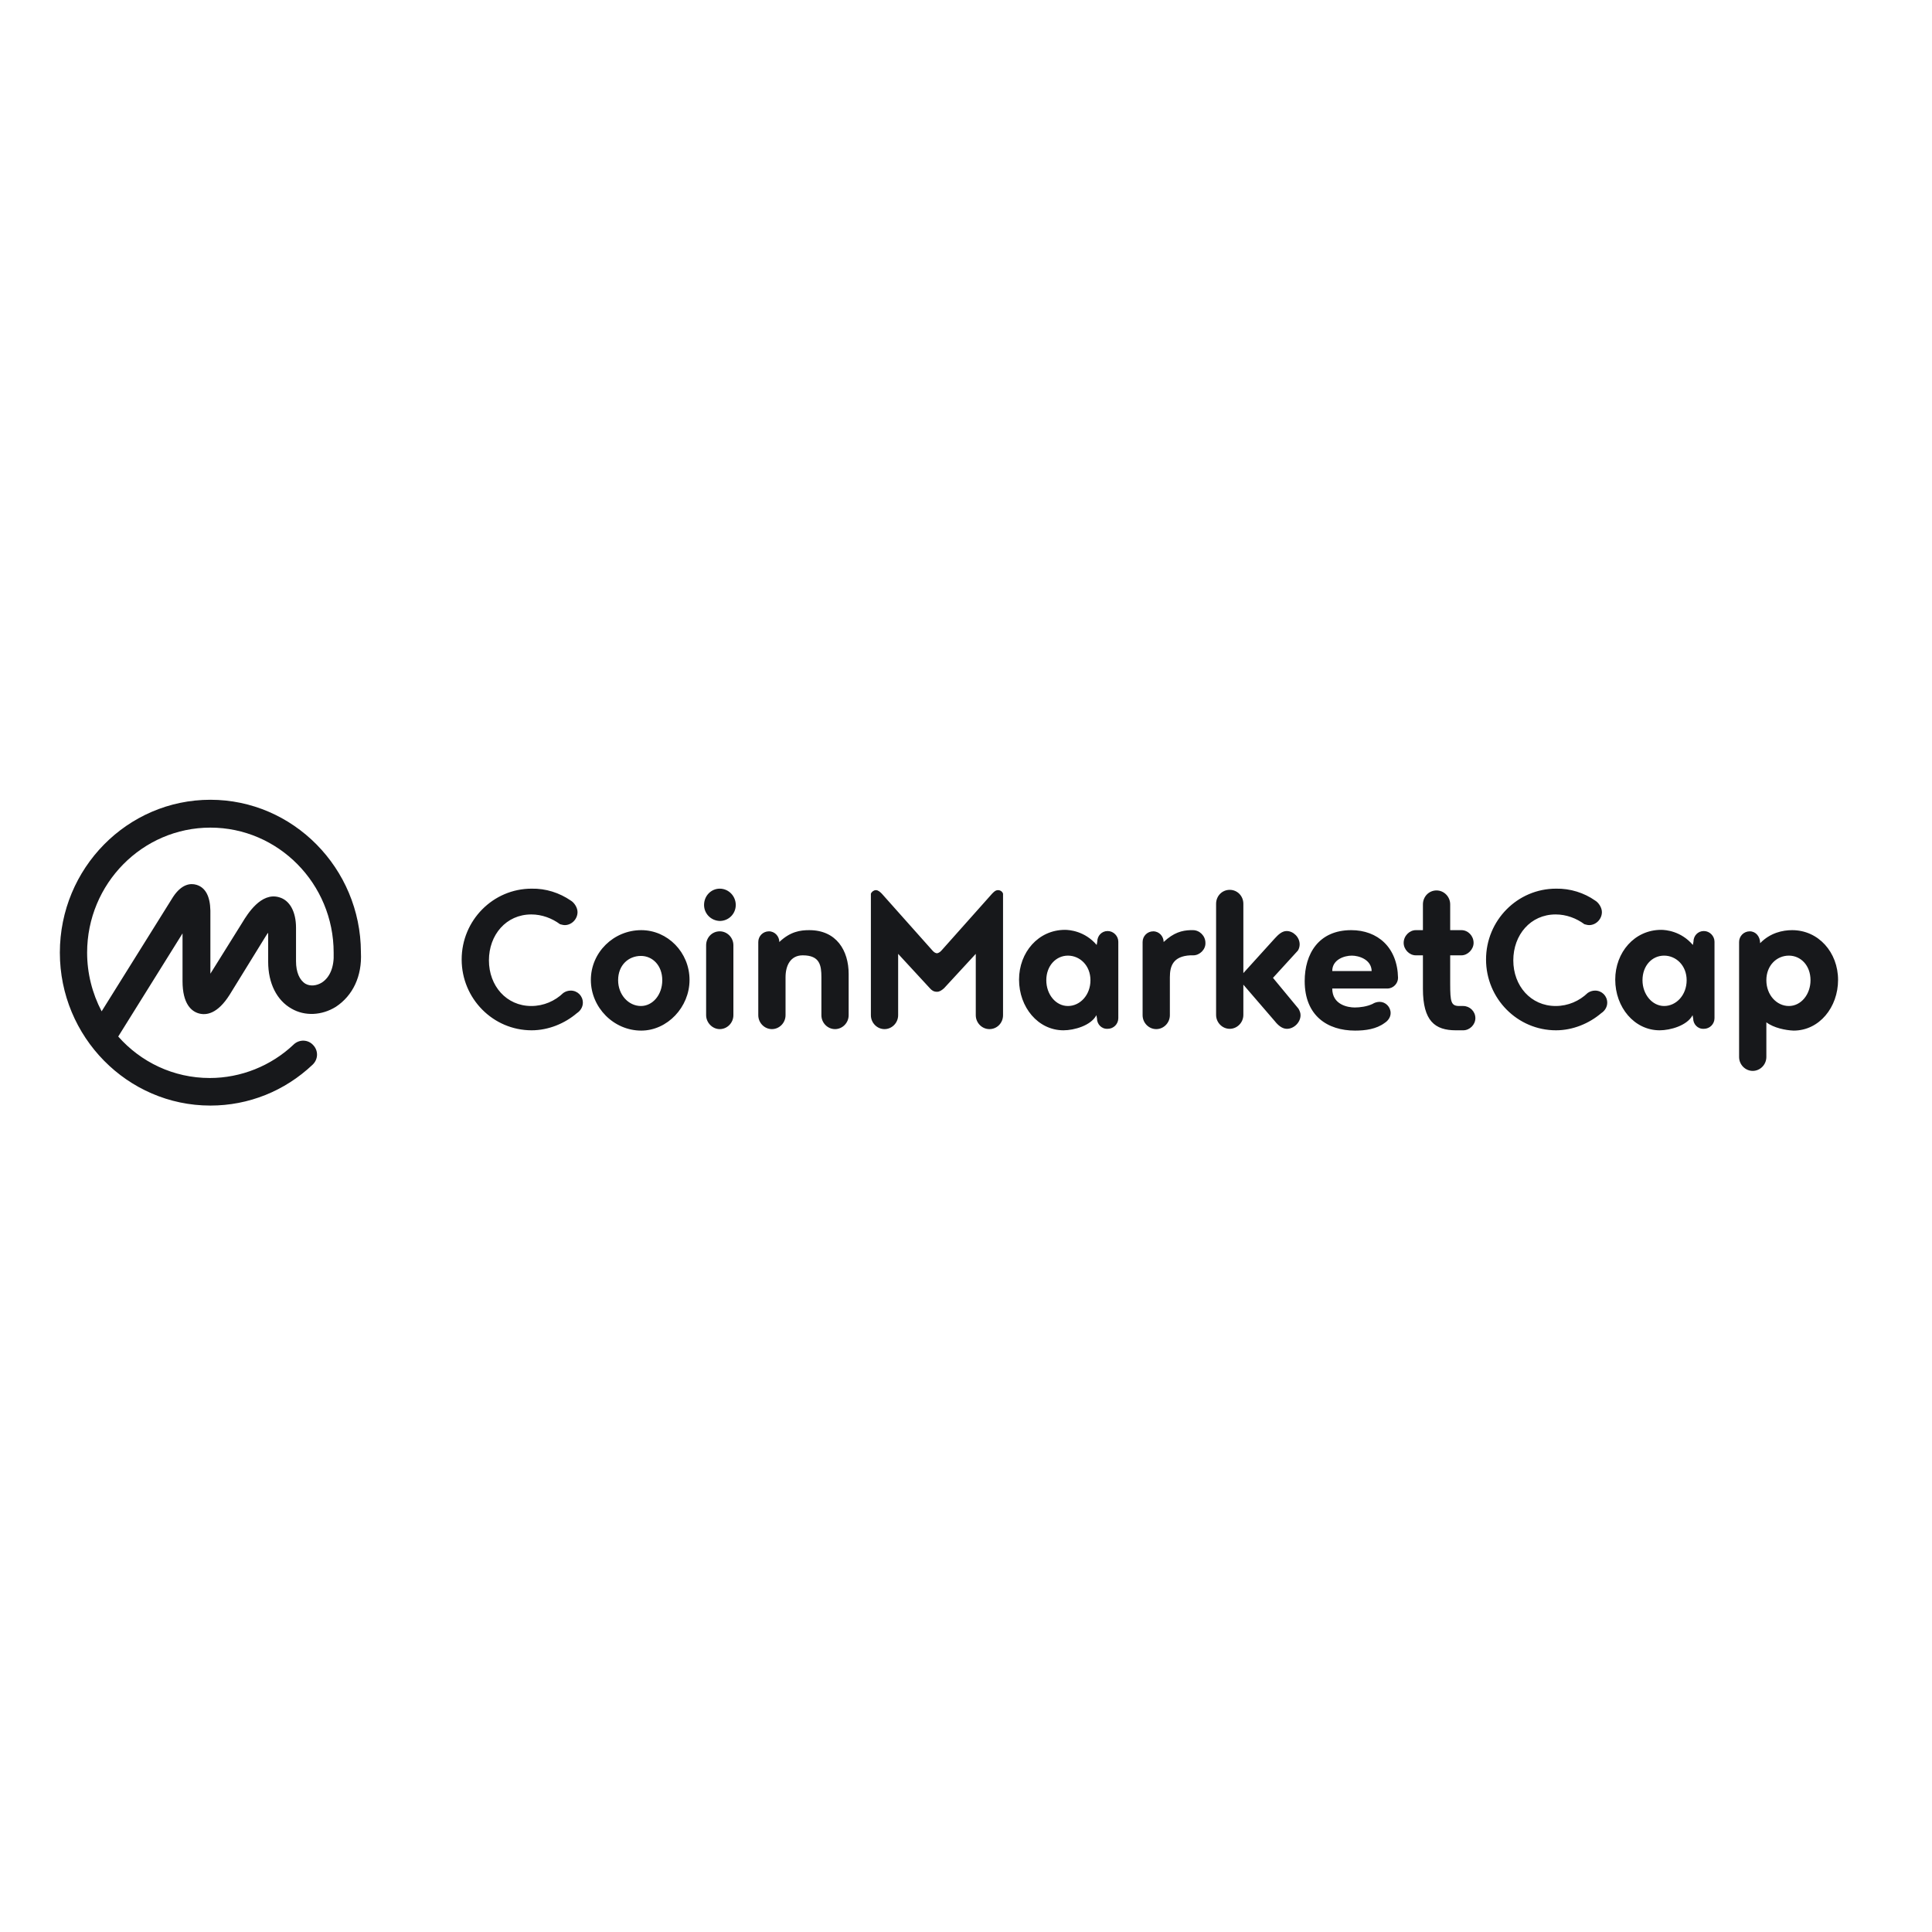
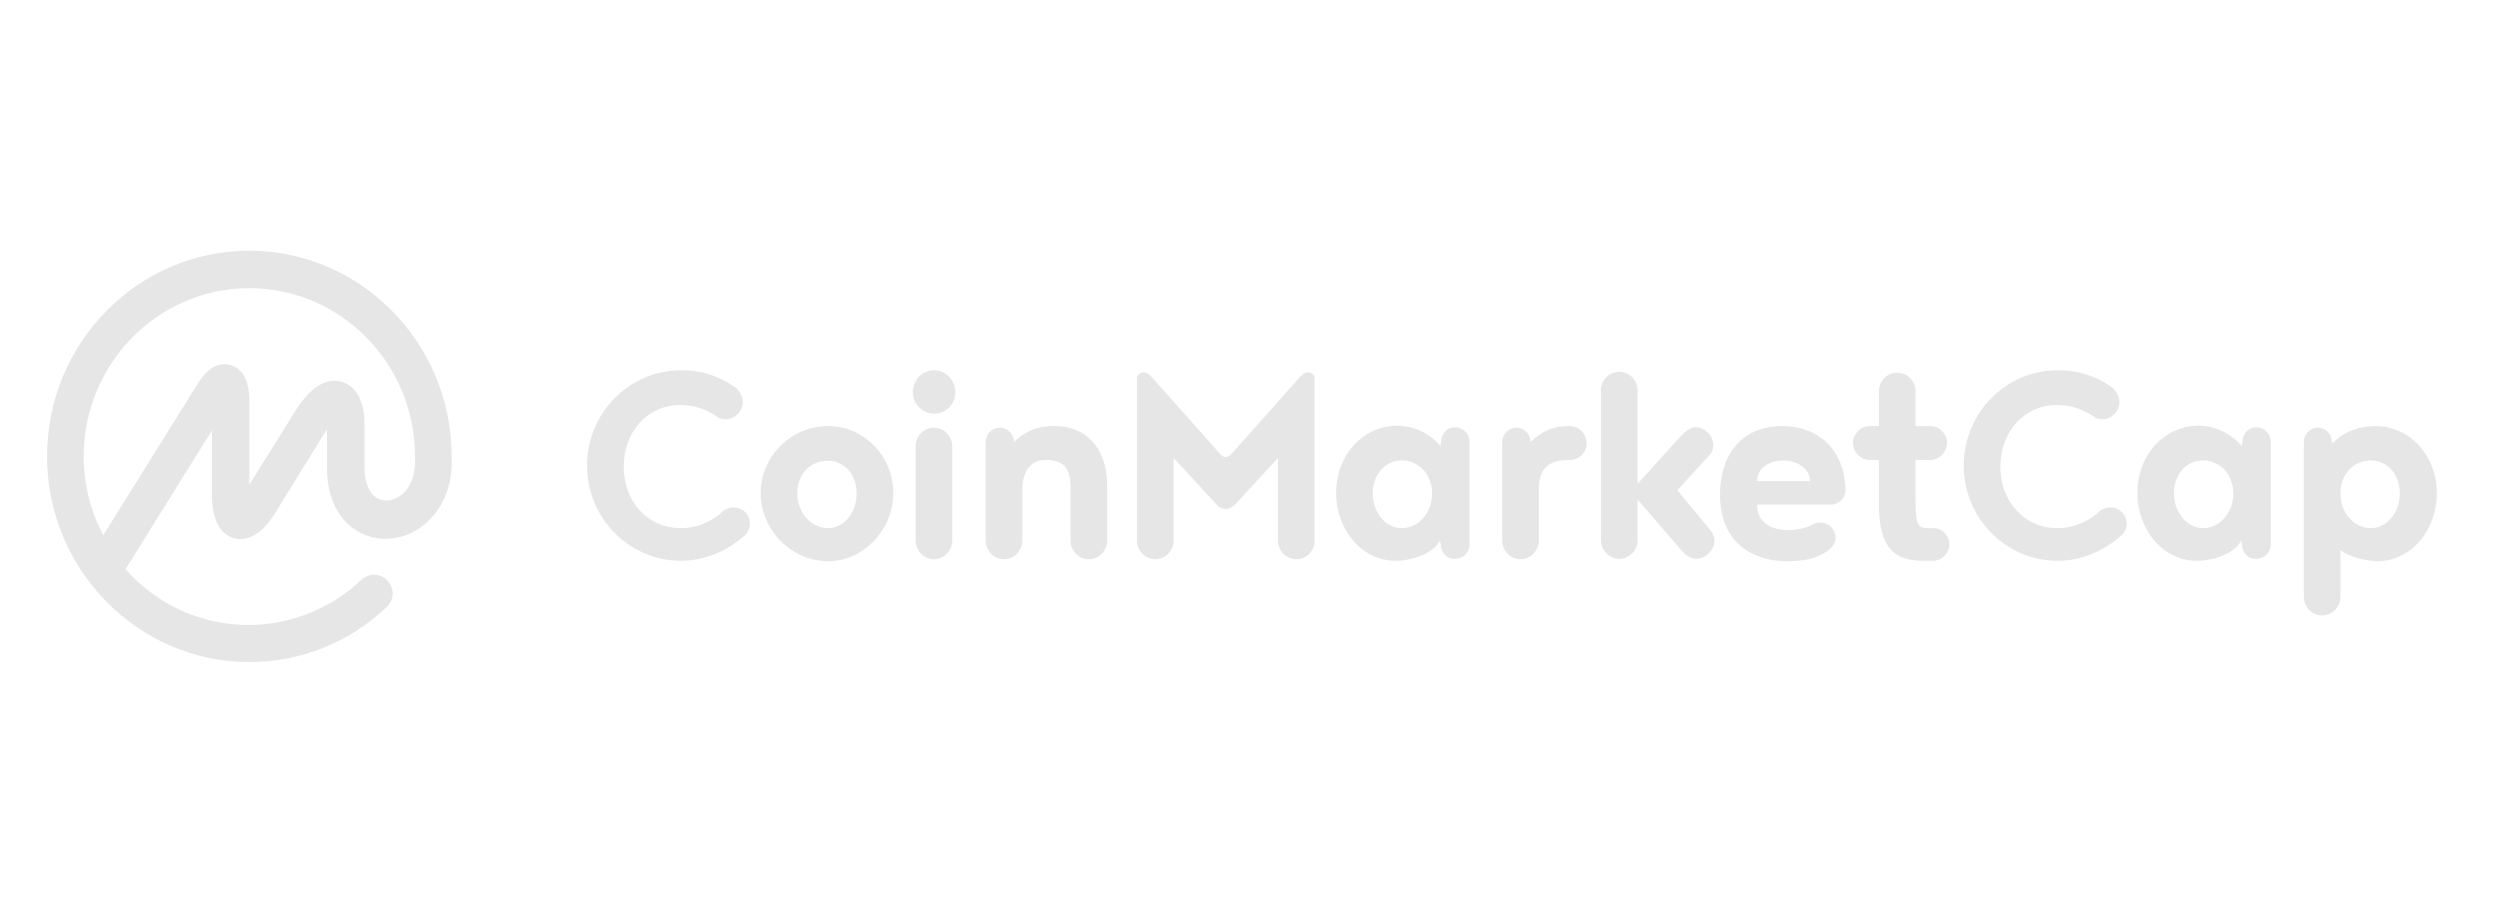
- <svg xmlns="http://www.w3.org/2000/svg" version="1.1" id="layer" x="0px" y="0px" viewBox="0 0 652 652" style="enable-background:new 0 0 652 652;" xml:space="preserve">
-   <style type="text/css">
- 	.st0{fill:#17181B;}
- </style>
-   <g>
-     <path class="st0" d="M108.6,331.6c-1.8,1.1-3.9,1.3-5.5,0.4c-2-1.2-3.2-3.9-3.2-7.6v-11.3c0-5.4-2.1-9.3-5.7-10.3   c-6.1-1.8-10.7,5.7-12.4,8.5L71,328.6v-21.3c-0.1-4.9-1.7-7.8-4.7-8.7c-2-0.6-5-0.3-7.9,4.1l-24.1,38.6c-3.2-6.1-4.9-12.9-4.9-19.8   c0-23.3,18.7-42.2,41.6-42.2s41.6,18.9,41.6,42.2c0,0,0,0.1,0,0.1c0,0,0,0.1,0,0.1C112.8,326.2,111.4,329.8,108.6,331.6   L108.6,331.6z M121.8,321.5L121.8,321.5v-0.1l0-0.1c-0.1-28.3-22.9-51.4-50.8-51.4c-28,0-50.8,23.1-50.8,51.6   c0,28.4,22.8,51.6,50.8,51.6c12.9,0,25.1-4.9,34.5-13.8c1.9-1.8,2-4.7,0.2-6.6c-1.7-1.9-4.6-2-6.5-0.3c0,0,0,0-0.1,0.1   c-7.6,7.2-17.8,11.3-28.3,11.3c-12.3,0-23.3-5.4-30.9-14l21.7-34.8v16.1c0,7.7,3,10.2,5.5,10.9c2.5,0.7,6.3,0.2,10.4-6.3l11.9-19.3   c0.4-0.6,0.7-1.2,1.1-1.6v9.8c0,7.2,2.9,13,7.9,15.8c4.5,2.6,10.2,2.3,14.9-0.6C119.1,336,122.2,329.4,121.8,321.5z M192.6,303.9   c1.2,0.7,2.3,2.4,2.3,3.9c0,2.4-2,4.4-4.3,4.4c-0.6,0-1.1-0.2-1.6-0.3c-2.7-2-6.1-3.3-9.7-3.3c-8.5,0-14.3,6.9-14.3,15.5   c0,8.6,5.9,15.4,14.3,15.4c4.2,0,8-1.7,10.8-4.4c0.7-0.5,1.6-0.8,2.5-0.8c2.3,0,4.1,1.8,4.1,4.1c0,1.5-0.9,2.8-2,3.5   c-4.1,3.5-9.6,5.8-15.3,5.8c-13,0-23.6-10.7-23.6-23.9s10.6-23.9,23.6-23.9C184.2,299.8,188.8,301.3,192.6,303.9z M216.4,313.9   c8.9,0,16.3,7.5,16.3,16.8c0,9.2-7.5,17.1-16.3,17.1c-9.3,0-17-7.8-17-17.1C199.4,321.4,207.1,313.9,216.4,313.9z M216.3,339.5   c3.9,0,7.2-3.7,7.2-8.7c0-5-3.3-8.2-7.2-8.2c-4.2,0-7.7,3.1-7.7,8.2C208.6,335.7,212.1,339.5,216.3,339.5z M238.3,342.6V319   c0-2.6,2-4.7,4.6-4.7c2.5,0,4.6,2.1,4.6,4.7v23.6c0,2.6-2.1,4.7-4.6,4.7S238.3,345.1,238.3,342.6z M237.6,305.4   c0-3.1,2.4-5.5,5.3-5.5c3,0,5.4,2.5,5.4,5.5c0,3-2.4,5.4-5.4,5.4C239.9,310.7,237.6,308.3,237.6,305.4z M265.1,329.8v12.8   c0,2.6-2.1,4.7-4.6,4.7c-2.5,0-4.6-2.1-4.6-4.7v-24.7c0-2,1.6-3.6,3.6-3.6c2,0,3.5,1.7,3.5,3.6c3.7-3.5,7-4,10.1-4   c9.2,0,13.3,6.9,13.3,14.8v13.9c0,2.6-2.1,4.7-4.6,4.7s-4.6-2.1-4.6-4.7v-12.8c0-4-0.5-7.4-6.3-7.4   C266.8,322.4,265.1,325.8,265.1,329.8L265.1,329.8z M316.2,334.7c-1.1,0-1.8-0.5-2.4-1.2l-10.7-11.6v20.7c0,2.6-2.1,4.7-4.6,4.7   c-2.5,0-4.6-2.1-4.6-4.7v-41c0.3-0.7,1-1.2,1.7-1.2c0.8,0,1.5,0.7,2,1.2l17.1,19.2c0.5,0.6,1.1,0.9,1.5,0.9c0.3,0,1-0.3,1.5-0.9   l17.1-19.2c0.5-0.5,1.1-1.2,2-1.2c0.8,0,1.5,0.5,1.7,1.2v41c0,2.6-2,4.7-4.6,4.7c-2.5,0-4.6-2.1-4.6-4.7v-20.7l-10.7,11.6   C317.8,334.2,317.1,334.7,316.2,334.7L316.2,334.7z M360.4,339.5c4.1,0,7.6-3.7,7.6-8.7c0-5-3.6-8.3-7.6-8.3s-7.3,3.4-7.3,8.3   C353.1,335.6,356.3,339.5,360.4,339.5z M370.2,343.7l-0.2-1.1c-1.8,3.5-7.5,5.1-11.1,5.1c-8.6,0-15-7.8-15-17.1   c0-9.2,6.5-16.8,15.5-16.8c1.5,0,6.7,0.4,10.7,5.1l0.2-1.1c0-2,1.5-3.6,3.5-3.6c2,0,3.6,1.7,3.6,3.6v25.8c0,2-1.6,3.6-3.6,3.6   C371.7,347.3,370.2,345.6,370.2,343.7L370.2,343.7z M402.7,322.4h-1c-5.8,0.3-6.9,3.6-6.9,7.4v12.8c0,2.6-2.1,4.7-4.6,4.7   c-2.5,0-4.6-2.1-4.6-4.7v-24.7c0-2,1.6-3.6,3.6-3.6s3.5,1.7,3.5,3.6c3.4-3.2,6.2-3.9,9-4h0.9c2.2,0,4.2,1.9,4.2,4.3   C406.9,320.4,404.9,322.4,402.7,322.4L402.7,322.4z M438.2,340.4c0.4,0.7,0.7,1.4,0.7,2.2c0,2.4-2.2,4.6-4.6,4.6   c-1.6,0-3-1.2-4.1-2.6l-10.6-12.3v10.2c0,2.6-2.1,4.7-4.6,4.7s-4.6-2.1-4.6-4.7v-37.5c0-2.6,2-4.7,4.6-4.7s4.6,2.1,4.6,4.7v23.4   l10.6-11.7c1.1-1.2,2.4-2.5,4-2.5c2.3,0,4.4,2.1,4.4,4.5c0,0.7-0.2,1.5-0.6,2.1l-8.4,9.2L438.2,340.4L438.2,340.4z M456.2,322.5   c-2.5,0-6.6,1.3-6.6,5.2h13.3C462.8,323.8,458.6,322.5,456.2,322.5L456.2,322.5z M468.2,333.6h-18.6c0,5.5,5.3,6.4,7.6,6.4   c1.7,0,4.1-0.3,6-1.2c0.6-0.4,1.5-0.7,2.4-0.7c2,0,3.7,1.7,3.7,3.8c0,1.4-0.9,2.6-2,3.3c-2.8,2.1-6.5,2.6-10,2.6   c-9.3,0-17-5-17-16.7c0-9.2,4.7-17.2,15.7-17.2c8.9,0,15.6,5.8,15.8,16.1C471.8,331.9,470.2,333.6,468.2,333.6L468.2,333.6z    M493.8,347.7h-2.5c-7,0-11.1-3.1-11.1-14v-11.3h-2.4c-2.2,0-4.1-2-4.1-4.2c0-2.4,2-4.3,4.1-4.3h2.4v-8.7c0-2.6,2-4.7,4.6-4.7   c2.5,0,4.6,2.1,4.6,4.7v8.7h3.8c2.2,0,4.1,1.9,4.1,4.3c0,2.2-2,4.2-4.1,4.2h-3.8v9.5c0,6.3,0.3,7.6,3.1,7.6h1.3   c2.2,0,4.1,1.8,4.1,4.1C497.9,345.8,496,347.7,493.8,347.7L493.8,347.7z M538.3,303.9c1.2,0.7,2.3,2.4,2.3,3.9c0,2.4-2,4.4-4.3,4.4   c-0.6,0-1.1-0.2-1.6-0.3c-2.7-2-6.1-3.3-9.7-3.3c-8.5,0-14.3,6.9-14.3,15.5c0,8.6,5.9,15.4,14.3,15.4c4.2,0,8-1.7,10.8-4.4   c0.7-0.5,1.6-0.8,2.5-0.8c2.3,0,4.1,1.8,4.1,4.1c0,1.5-0.9,2.8-2,3.5c-4.1,3.5-9.6,5.8-15.3,5.8c-13,0-23.6-10.7-23.6-23.9   s10.6-23.9,23.6-23.9C529.9,299.8,534.6,301.3,538.3,303.9L538.3,303.9z M561.6,339.5c4.1,0,7.6-3.7,7.6-8.7c0-5-3.6-8.3-7.6-8.3   c-4.1,0-7.3,3.4-7.3,8.3C554.3,335.6,557.6,339.5,561.6,339.5L561.6,339.5z M571.4,343.7l-0.2-1.1c-1.8,3.5-7.5,5.1-11.1,5.1   c-8.6,0-15-7.8-15-17.1c0-9.2,6.5-16.8,15.5-16.8c1.5,0,6.7,0.4,10.7,5.1l0.2-1.1c0-2,1.5-3.6,3.5-3.6c2,0,3.6,1.7,3.6,3.6v25.8   c0,2-1.6,3.6-3.6,3.6C572.9,347.3,571.4,345.6,571.4,343.7z M603.7,339.5c4.1,0,7.3-3.9,7.3-8.7c0-5-3.3-8.3-7.3-8.3   c-4.1,0-7.6,3.3-7.6,8.3S599.6,339.5,603.7,339.5z M596.1,345v11.7c0,2.6-2.1,4.7-4.6,4.7c-2.5,0-4.6-2.1-4.6-4.7v-38.8   c0-2,1.6-3.6,3.6-3.6c2,0,3.5,1.7,3.5,4c3.4-3.5,7.6-4.4,10.8-4.4c8.9,0,15.5,7.5,15.5,16.8c0,9.2-6.3,17.1-15,17.1   C602.6,347.7,598.6,346.9,596.1,345L596.1,345z" />
-   </g>
+ <svg xmlns="http://www.w3.org/2000/svg" width="700" height="253" viewBox="0 0 700 253" fill="none">
+   <path d="M111.746 139.059C109.739 140.287 107.397 140.51 105.613 139.505C103.383 138.166 102.045 135.153 102.045 131.023V118.412C102.045 112.386 99.704 108.033 95.689 106.917C88.888 104.908 83.758 113.278 81.863 116.403L69.82 135.711V111.939C69.709 106.47 67.925 103.234 64.58 102.23C62.35 101.56 59.005 101.895 55.771 106.805L28.899 149.884C25.331 143.077 23.435 135.488 23.435 127.787C23.435 101.783 44.286 80.69 69.82 80.69C95.355 80.69 116.206 101.783 116.206 127.787V127.898V128.01C116.429 133.032 114.868 137.05 111.746 139.059ZM126.464 127.787V127.675V127.564C126.353 95.98 100.93 70.199 69.82 70.199C38.6 70.199 13.177 95.98 13.177 127.787C13.177 159.482 38.6 185.375 69.82 185.375C84.204 185.375 97.808 179.906 108.289 169.973C110.408 167.964 110.519 164.728 108.512 162.607C106.617 160.487 103.383 160.375 101.265 162.273C101.265 162.273 101.265 162.273 101.153 162.384C92.679 170.42 81.305 174.995 69.597 174.995C55.883 174.995 43.617 168.969 35.143 159.371L59.339 120.533V138.501C59.339 147.094 62.684 149.885 65.472 150.666C68.26 151.447 72.497 150.889 77.068 143.635L90.337 122.095C90.783 121.425 91.118 120.756 91.564 120.309V131.247C91.564 139.282 94.797 145.755 100.373 148.88C105.39 151.782 111.746 151.447 116.987 148.21C123.454 143.969 126.91 136.604 126.464 127.787ZM205.409 108.145C206.747 108.926 207.973 110.823 207.973 112.497C207.973 115.176 205.743 117.408 203.179 117.408C202.51 117.408 201.952 117.184 201.395 117.073C198.384 114.841 194.593 113.39 190.579 113.39C181.101 113.39 174.634 121.091 174.634 130.689C174.634 140.287 181.213 147.876 190.579 147.876C195.262 147.876 199.499 145.978 202.621 142.965C203.402 142.407 204.405 142.072 205.409 142.072C207.973 142.072 209.98 144.081 209.98 146.648C209.98 148.322 208.977 149.773 207.75 150.554C203.179 154.46 197.046 157.027 190.69 157.027C176.195 157.027 164.376 145.086 164.376 130.354C164.376 115.622 176.195 103.68 190.69 103.68C196.043 103.569 201.172 105.243 205.409 108.145ZM231.947 119.305C241.87 119.305 250.122 127.675 250.122 138.054C250.122 148.322 241.759 157.139 231.947 157.139C221.577 157.139 212.991 148.434 212.991 138.054C212.991 127.675 221.577 119.305 231.947 119.305ZM231.835 147.876C236.184 147.876 239.863 143.746 239.863 138.166C239.863 132.586 236.184 129.015 231.835 129.015C227.152 129.015 223.249 132.474 223.249 138.166C223.249 143.635 227.152 147.876 231.835 147.876ZM256.366 151.335V124.997C256.366 122.095 258.596 119.751 261.495 119.751C264.283 119.751 266.624 122.095 266.624 124.997V151.335C266.624 154.237 264.283 156.581 261.495 156.581C258.708 156.581 256.366 154.125 256.366 151.335ZM255.585 109.819C255.585 106.359 258.262 103.68 261.495 103.68C264.84 103.68 267.516 106.47 267.516 109.819C267.516 113.167 264.84 115.845 261.495 115.845C258.15 115.734 255.585 113.055 255.585 109.819ZM286.249 137.05V151.335C286.249 154.237 283.907 156.581 281.12 156.581C278.332 156.581 275.991 154.237 275.991 151.335V123.769C275.991 121.537 277.775 119.751 280.005 119.751C282.235 119.751 283.907 121.649 283.907 123.769C288.033 119.863 291.713 119.305 295.169 119.305C305.428 119.305 309.999 127.006 309.999 135.822V151.335C309.999 154.237 307.658 156.581 304.87 156.581C302.082 156.581 299.741 154.237 299.741 151.335V137.05C299.741 132.586 299.183 128.791 292.716 128.791C288.144 128.791 286.249 132.586 286.249 137.05ZM343.227 142.519C342.001 142.519 341.22 141.961 340.551 141.179L328.62 128.233V151.335C328.62 154.237 326.279 156.581 323.491 156.581C320.703 156.581 318.362 154.237 318.362 151.335V105.578C318.696 104.796 319.477 104.238 320.257 104.238C321.149 104.238 321.93 105.02 322.488 105.578L341.555 127.006C342.112 127.675 342.781 128.01 343.227 128.01C343.562 128.01 344.342 127.675 344.9 127.006L363.967 105.578C364.524 105.02 365.193 104.238 366.197 104.238C367.089 104.238 367.869 104.796 368.092 105.578V151.335C368.092 154.237 365.862 156.581 362.963 156.581C360.176 156.581 357.834 154.237 357.834 151.335V128.233L345.903 141.179C345.011 141.961 344.231 142.519 343.227 142.519ZM392.512 147.876C397.083 147.876 400.986 143.746 400.986 138.166C400.986 132.586 396.972 128.903 392.512 128.903C388.052 128.903 384.372 132.697 384.372 138.166C384.372 143.523 387.94 147.876 392.512 147.876ZM403.439 152.563L403.216 151.335C401.209 155.242 394.853 157.027 390.839 157.027C381.25 157.027 374.114 148.322 374.114 137.943C374.114 127.675 381.361 119.193 391.397 119.193C393.069 119.193 398.867 119.64 403.328 124.885L403.551 123.658C403.551 121.425 405.223 119.64 407.453 119.64C409.683 119.64 411.467 121.537 411.467 123.658V152.451C411.467 154.684 409.683 156.469 407.453 156.469C405.112 156.581 403.439 154.684 403.439 152.563ZM439.678 128.791H438.563C432.096 129.126 430.869 132.809 430.869 137.05V151.335C430.869 154.237 428.527 156.581 425.74 156.581C422.952 156.581 420.611 154.237 420.611 151.335V123.769C420.611 121.537 422.395 119.751 424.625 119.751C426.855 119.751 428.527 121.649 428.527 123.769C432.319 120.198 435.441 119.417 438.563 119.305H439.566C442.019 119.305 444.249 121.425 444.249 124.104C444.361 126.559 442.131 128.791 439.678 128.791ZM479.262 148.88C479.708 149.661 480.042 150.443 480.042 151.335C480.042 154.014 477.589 156.469 474.913 156.469C473.129 156.469 471.568 155.13 470.341 153.567L458.522 139.84V151.224C458.522 154.125 456.18 156.469 453.393 156.469C450.605 156.469 448.264 154.125 448.264 151.224V109.372C448.264 106.47 450.494 104.127 453.393 104.127C456.292 104.127 458.522 106.47 458.522 109.372V135.488L470.341 122.43C471.568 121.091 473.017 119.64 474.801 119.64C477.366 119.64 479.708 121.983 479.708 124.662C479.708 125.443 479.485 126.336 479.038 127.006L469.672 137.273L479.262 148.88ZM499.332 128.903C496.545 128.903 491.973 130.354 491.973 134.706H506.803C506.691 130.354 502.008 128.903 499.332 128.903ZM512.713 141.291H491.973C491.973 147.429 497.883 148.434 500.447 148.434C502.343 148.434 505.019 148.099 507.137 147.094C507.806 146.648 508.81 146.313 509.813 146.313C512.044 146.313 513.939 148.21 513.939 150.554C513.939 152.117 512.936 153.456 511.709 154.237C508.587 156.581 504.461 157.139 500.559 157.139C490.189 157.139 481.603 151.559 481.603 138.501C481.603 128.233 486.844 119.305 499.109 119.305C509.033 119.305 516.504 125.778 516.727 137.273C516.727 139.394 514.943 141.291 512.713 141.291ZM541.257 157.027H538.47C530.665 157.027 526.093 153.567 526.093 141.403V128.791H523.417C520.964 128.791 518.845 126.559 518.845 124.104C518.845 121.425 521.075 119.305 523.417 119.305H526.093V109.595C526.093 106.694 528.323 104.35 531.222 104.35C534.01 104.35 536.351 106.694 536.351 109.595V119.305H540.588C543.042 119.305 545.16 121.425 545.16 124.104C545.16 126.559 542.93 128.791 540.588 128.791H536.351V139.394C536.351 146.425 536.686 147.876 539.808 147.876H541.257C543.711 147.876 545.829 149.885 545.829 152.451C545.829 154.907 543.711 157.027 541.257 157.027ZM590.877 108.145C592.215 108.926 593.441 110.823 593.441 112.497C593.441 115.176 591.211 117.408 588.646 117.408C587.977 117.408 587.42 117.184 586.862 117.073C583.852 114.841 580.061 113.39 576.047 113.39C566.569 113.39 560.102 121.091 560.102 130.689C560.102 140.287 566.68 147.876 576.047 147.876C580.73 147.876 584.967 145.978 588.089 142.965C588.869 142.407 589.873 142.072 590.877 142.072C593.441 142.072 595.448 144.081 595.448 146.648C595.448 148.322 594.445 149.773 593.218 150.554C588.646 154.46 582.514 157.027 576.158 157.027C561.663 157.027 549.843 145.086 549.843 130.354C549.843 115.622 561.663 103.68 576.158 103.68C581.51 103.569 586.751 105.243 590.877 108.145ZM616.857 147.876C621.428 147.876 625.331 143.746 625.331 138.166C625.331 132.586 621.317 128.903 616.857 128.903C612.285 128.903 608.717 132.697 608.717 138.166C608.717 143.523 612.397 147.876 616.857 147.876ZM627.784 152.563L627.561 151.335C625.554 155.242 619.198 157.027 615.184 157.027C605.595 157.027 598.459 148.322 598.459 137.943C598.459 127.675 605.706 119.193 615.742 119.193C617.414 119.193 623.213 119.64 627.673 124.885L627.896 123.658C627.896 121.425 629.568 119.64 631.798 119.64C634.028 119.64 635.812 121.537 635.812 123.658V152.451C635.812 154.684 634.028 156.469 631.798 156.469C629.457 156.581 627.784 154.684 627.784 152.563ZM663.8 147.876C668.371 147.876 671.94 143.523 671.94 138.166C671.94 132.586 668.26 128.903 663.8 128.903C659.228 128.903 655.326 132.586 655.326 138.166C655.326 143.746 659.228 147.876 663.8 147.876ZM655.326 154.014V167.072C655.326 169.973 652.984 172.317 650.196 172.317C647.409 172.317 645.067 169.973 645.067 167.072V123.769C645.067 121.537 646.851 119.751 649.081 119.751C651.311 119.751 652.984 121.649 652.984 124.216C656.775 120.309 661.458 119.305 665.026 119.305C674.95 119.305 682.309 127.675 682.309 138.054C682.309 148.322 675.285 157.139 665.584 157.139C662.573 157.027 658.113 156.134 655.326 154.014Z" fill="#E6E6E6" />
</svg>
